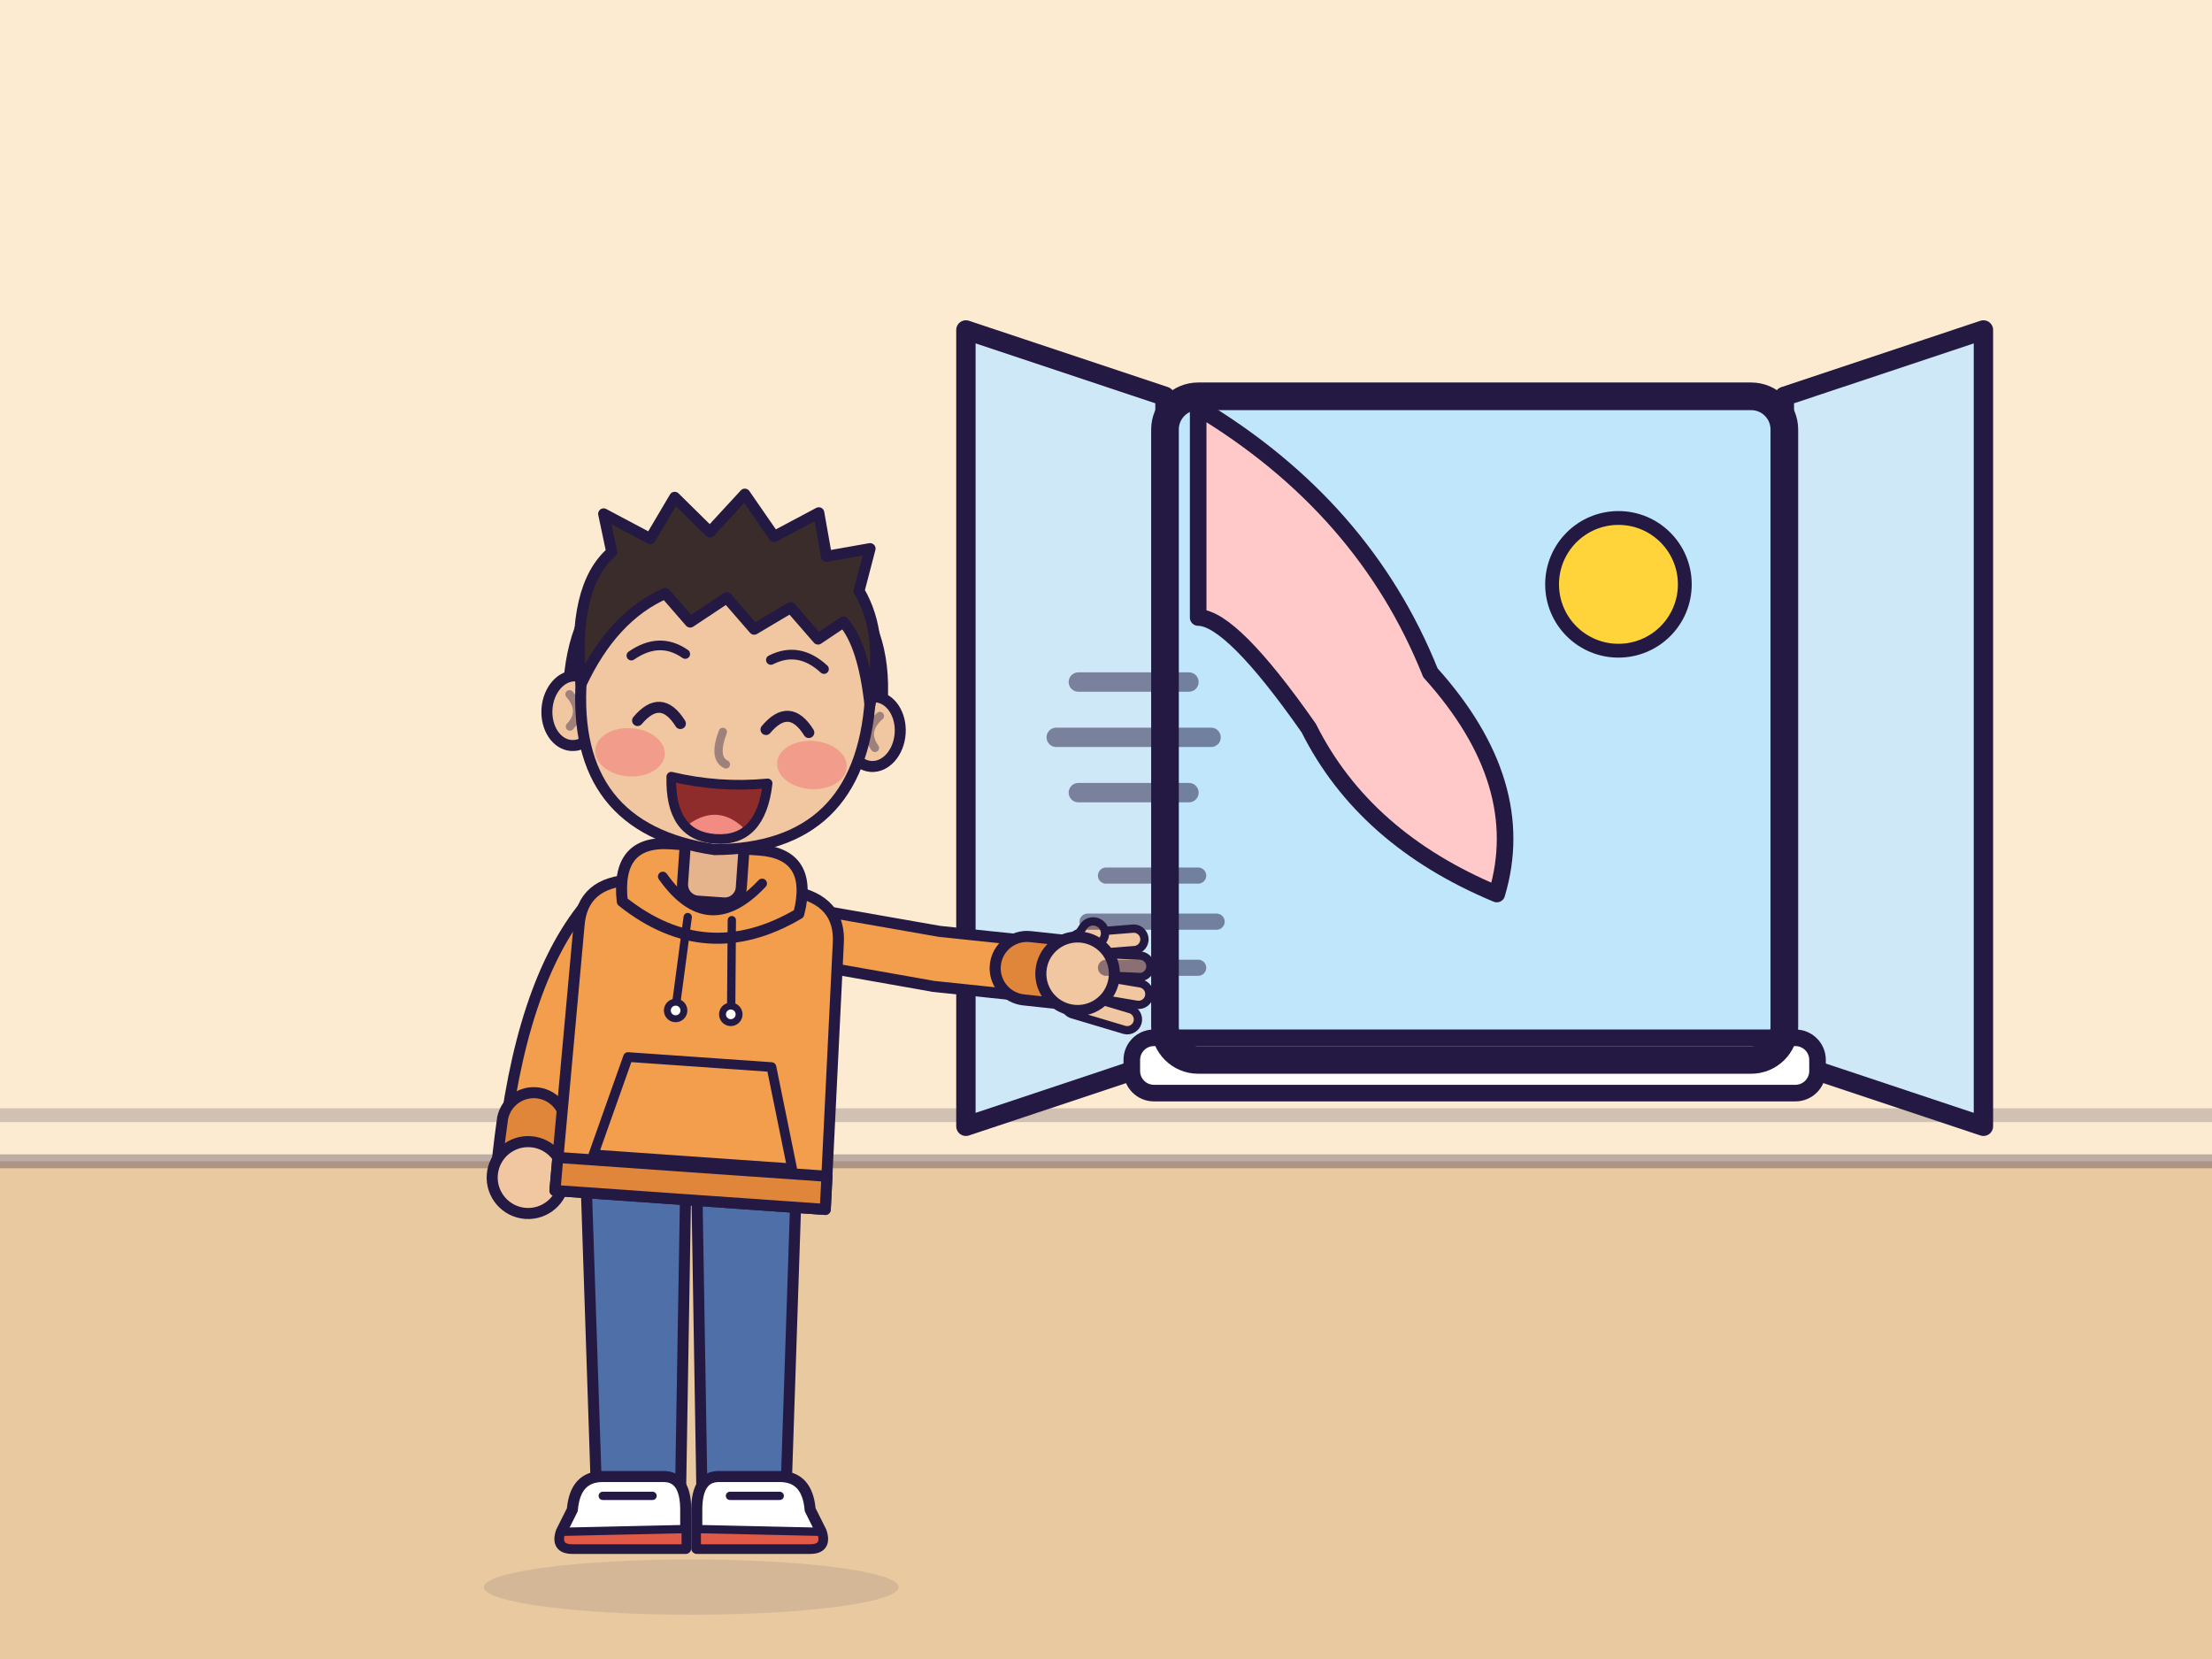
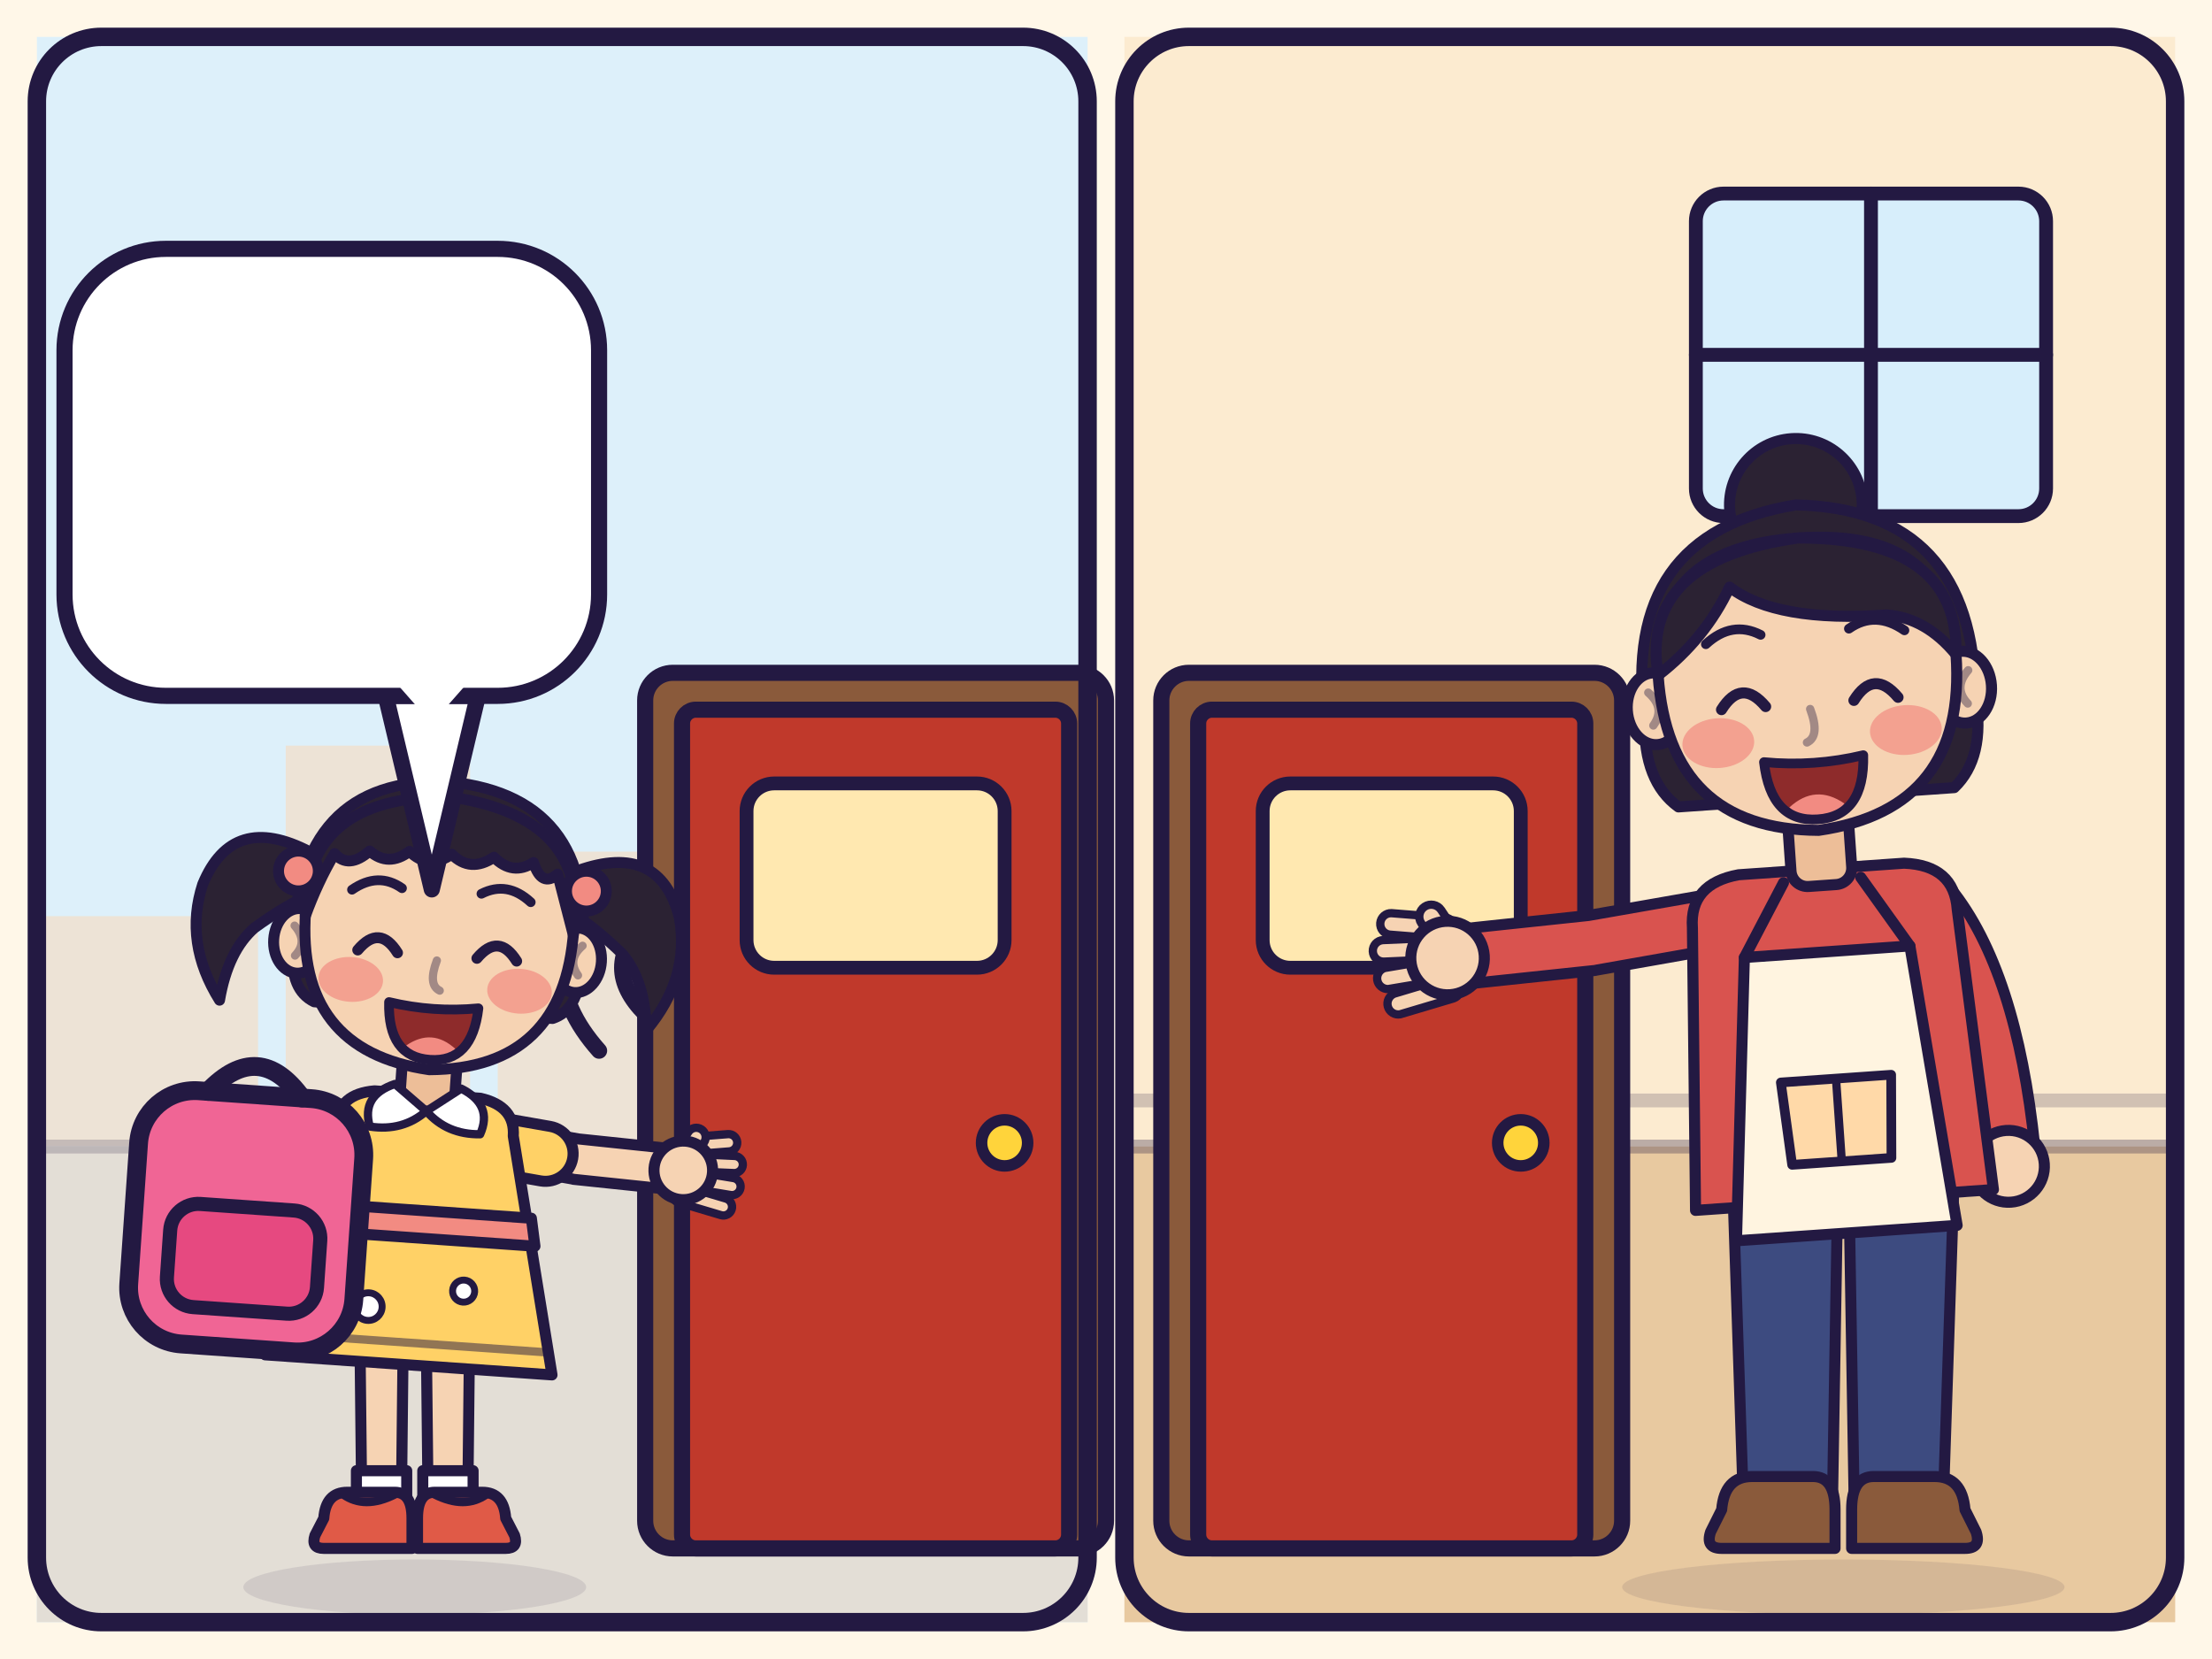
- <svg xmlns="http://www.w3.org/2000/svg" viewBox="0 0 480 360" role="img" aria-label="Big Brother opens the window wide; fresh air blows in and the curtain flutters.">
+ <svg xmlns="http://www.w3.org/2000/svg" viewBox="0 0 480 360" role="img" aria-label="Panel 1: Little Sister knocks on the door from outside: &quot;妈妈，开门！&quot; Panel 2: Mom comes from inside to open it.">
  <g stroke="#231942" stroke-width="3.5" stroke-linejoin="round" stroke-linecap="round">
-     <rect x="0" y="0" width="480" height="360" fill="#FCEBD0" stroke="none" />
-     <rect x="0" y="252" width="480" height="108" fill="#E8C9A0" stroke="none" />
-     <path d="M0 252L480 252" fill="none" stroke-width="3" opacity="0.3" />
-     <path d="M0 242L480 242" fill="none" stroke-width="3" opacity="0.2" />
-     <g transform="translate(320 230) scale(1.2 1.2)">
-       <g class="prop p-window-open">
-         <rect x="-56" y="-120" width="112" height="120" rx="6" fill="#BFE6FA" />
-         <circle cx="26" cy="-86" r="12" fill="#FFD43B" stroke-width="2.5" />
-         <path d="M-56-120L-92-132L-92 12L-56 0Z" fill="#CFE8F7" stroke-width="3.5" />
-         <path d="M56-120L92-132L92 12L56 0Z" fill="#CFE8F7" stroke-width="3.5" />
-         <path d="M-50-118Q-20-100-8-70Q10-50 4-30Q-20-40-30-60Q-44-80-50-80Z" fill="#FFC9C9" stroke-width="3" />
-         <rect x="-62" y="-4" width="124" height="10" rx="4" fill="#FFFFFF" stroke-width="3" />
-         <rect x="-56" y="-120" width="112" height="120" rx="6" fill="none" stroke-width="5" />
-       </g>
-     </g>
-     <g transform="translate(150 336) scale(0.6 0.6)">
-       <g class="char c-1 ch-gege">
-         <g transform="translate(-150 -432)">
-           <ellipse class="shadow" cx="150" cy="446" rx="75" ry="10" fill="#231942" stroke="none" opacity="0.1" />
-           <g class="figure" stroke="#231942" stroke-width="4" stroke-linejoin="round" stroke-linecap="round">
-             <g class="legs">
-               <path d="M112 300L148 300L146 420L116 420Z" fill="#4E6FA8" />
-               <path d="M188 300L152 300L154 420L184 420Z" fill="#4E6FA8" />
-               <path d="M148 418Q148 406 140 406L118 406Q108 406 107 418L103 426Q101 432 107 432L148 432Z" fill="#FFFFFF" />
-               <path d="M103 426Q101 432 107 432L148 432L148 425Z" fill="#E05A47" stroke-width="3" />
-               <path d="M118 413L136 413" fill="none" stroke-width="3" />
-               <path d="M152 418Q152 406 160 406L182 406Q192 406 193 418L197 426Q199 432 193 432L152 432Z" fill="#FFFFFF" />
-               <path d="M197 426Q199 432 193 432L152 432L152 425Z" fill="#E05A47" stroke-width="3" />
-               <path d="M182 413L164 413" fill="none" stroke-width="3" />
-             </g>
-             <g transform="translate(150 300) rotate(4)">
-               <g class="upper">
-                 <g transform="translate(-150 -300)">
-                   <g transform="translate(187 208)">
-                     <g class="arm-left act">
-                       <g transform="translate(-187 -208)">
-                         <path d="M186 217.9L231.5 222.7A10 10 0 0 0 232.2 222.8L276.1 224.3A10 10 0 0 0 276.8 204.3L233.2 202.8L188 198.1A10 10 0 0 0 186 217.9Z" fill="#F29E4C" />
-                         <path d="M265.3 225.4L276.1 225.8A11.5 11.5 0 0 0 276.9 202.8L266.1 202.4A11.5 11.5 0 0 0 265.3 225.4Z" fill="#E0863A" />
-                         <path d="M285 207.5L304.3 204.6A3.9 3.9 0 0 0 303.2 196.9L283.9 199.8A3.9 3.9 0 0 0 285 207.5Z" fill="#F1C7A2" stroke-width="3" />
-                         <path d="M284.3 214.8L307 214.2A3.9 3.9 0 0 0 306.8 206.5L284.1 207A3.9 3.9 0 0 0 284.3 214.8Z" fill="#F1C7A2" stroke-width="3" />
-                         <path d="M283.6 222.1L306.2 224.3A3.9 3.9 0 0 0 307 216.5L284.3 214.3A3.9 3.9 0 0 0 283.6 222.1Z" fill="#F1C7A2" stroke-width="3" />
-                         <path d="M282.9 229.3L302.5 233.7A3.9 3.9 0 0 0 304.2 226.1L284.5 221.7A3.9 3.9 0 0 0 282.9 229.3Z" fill="#F1C7A2" stroke-width="3" />
-                         <path d="M283.9 216.6L292.6 201.4A4.3 4.3 0 0 0 285.2 197.1L276.5 212.3A4.3 4.3 0 0 0 283.9 216.6Z" fill="#F1C7A2" stroke-width="3" />
-                         <circle class="hand" cx="284.1" cy="214.6" r="13.3" fill="#F1C7A2" />
-                       </g>
-                     </g>
-                   </g>
-                   <g transform="translate(113 208)">
-                     <g class="arm-right">
-                       <g transform="translate(-113 -208)">
-                         <path d="M104.8 202.2Q83.1 232.8 81 295.7A10 10 0 0 0 101 296.3Q102.9 239.5 121.2 213.8A10 10 0 0 0 104.8 202.2Z" fill="#F29E4C" />
-                         <path d="M80.3 281.2Q79.8 288.2 79.5 295.6A11.5 11.5 0 0 0 102.5 296.4Q102.7 289.4 103.2 282.9A11.5 11.5 0 0 0 80.3 281.2Z" fill="#E0863A" />
-                         <circle class="hand" cx="91" cy="302" r="13" fill="#F1C7A2" />
-                       </g>
-                     </g>
-                   </g>
-                   <g class="body">
-                     <path d="M103 210Q103 194 121 192L179 192Q197 194 197 210L199 306L101 306Z" fill="#F29E4C" />
-                     <path d="M101.2 294L198.8 294L199 306L101 306Z" fill="#E0863A" />
-                     <path class="hood" d="M118 200Q114 178 134 178L166 178Q186 178 182 200Q150 222 118 200Z" fill="#F29E4C" />
-                     <g class="neck">
-                       <rect x="139.3" y="171" width="21.3" height="27" rx="6" fill="#E6B48C" />
-                     </g>
-                     <path d="M132 190Q150 212 168 190" fill="none" stroke-width="3.5" />
-                     <path d="M142 204L140 236M158 204L160 236" fill="none" stroke-width="3" />
-                     <circle cx="140" cy="238" r="3" fill="#FFFFFF" stroke-width="2.5" />
-                     <circle cx="160" cy="238" r="3" fill="#FFFFFF" stroke-width="2.5" />
-                     <path class="pocket" d="M124 256L176 256L186 292L114 292Z" fill="#F29E4C" stroke-width="3.5" />
-                   </g>
-                   <g transform="translate(150 179)">
-                     <g class="head">
-                       <g transform="translate(-150 -179)">
-                         <g transform="translate(150 126.6) scale(0.97)" stroke-width="4.1">
-                           <g class="hair-back">
-                             <path d="M-58 6Q-64-56 0-62Q64-56 58 6Z" fill="#3A2C2A" />
+     <rect x="0" y="0" width="480" height="360" fill="#FFF7E8" stroke="none" />
+     <g class="panel panel-1">
+       <rect x="8" y="8" width="228" height="344" fill="#DDF0FA" stroke="none" />
+       <rect x="8" y="198.8" width="48" height="50" fill="#EDE3D6" stroke="none" />
+       <rect x="62" y="161.8" width="40" height="87" fill="#EDE3D6" stroke="none" />
+       <rect x="108" y="184.8" width="62" height="64" fill="#EDE3D6" stroke="none" />
+       <rect x="176" y="147.8" width="46" height="101" fill="#EDE3D6" stroke="none" />
+       <rect x="8" y="248.8" width="228" height="103.2" fill="#E3DED6" stroke="none" />
+       <path d="M8 248.8L236 248.8" fill="none" stroke-width="3" opacity="0.2" />
+       <g transform="translate(190 336) scale(1 1)">
+         <g class="prop p-door">
+           <rect x="-50" y="-190" width="100" height="190" rx="6" fill="#8A5A3B" />
+           <rect x="-42" y="-182" width="84" height="182" rx="3" fill="#C0392B" />
+           <rect x="-28" y="-166" width="56" height="40" rx="6" fill="#FFE8B0" stroke-width="3" />
+           <circle cx="28" cy="-88" r="5" fill="#FFD43B" stroke-width="2.5" />
+         </g>
+       </g>
+       <g transform="translate(140 230) scale(-1 1)">
+         <g class="prop p-sound-lines">
+           <path d="M0-30Q10-20 0-10M10-38Q26-20 10-2" fill="none" stroke-width="3.5" />
+         </g>
+       </g>
+       <g transform="translate(90 336) scale(0.6 0.6)">
+         <g class="char c-1 ch-meimei">
+           <g transform="translate(-150 -432)">
+             <ellipse class="shadow" cx="150" cy="446" rx="62" ry="10" fill="#231942" stroke="none" opacity="0.1" />
+             <g class="figure" stroke="#231942" stroke-width="4" stroke-linejoin="round" stroke-linecap="round">
+               <g class="legs">
+                 <path d="M129.9 329.7L146.1 329.7L145.1 422.6L130.9 422.6Z" fill="#F6D3B3" />
+                 <path d="M128.9 403.9L147.1 403.9L147.1 422.6L128.9 422.6Z" fill="#FFFFFF" />
+                 <path d="M153.9 329.7L170.1 329.7L169.1 422.6L154.9 422.6Z" fill="#F6D3B3" />
+                 <path d="M152.9 403.9L171.1 403.9L171.1 422.6L152.9 422.6Z" fill="#FFFFFF" />
+                 <path d="M149 421.1Q149 411.7 142.8 411.7L125.6 411.7Q117.8 411.7 117.1 421.1L113.9 427.3Q112.4 432 117.1 432L149 432Z" fill="#E05A47" />
+                 <path d="M124.1 412.5Q131.9 418 142.8 412.5" fill="none" stroke-width="3" />
+                 <path d="M151 421.1Q151 411.7 157.2 411.7L174.4 411.7Q182.2 411.7 182.9 421.1L186.1 427.3Q187.6 432 182.9 432L151 432Z" fill="#E05A47" />
+                 <path d="M175.9 412.5Q168.1 418 157.2 412.5" fill="none" stroke-width="3" />
+               </g>
+               <g transform="translate(150 333.7) rotate(4)">
+                 <g class="upper">
+                   <g transform="translate(-150 -333.7)">
+                     <g transform="translate(172 283.7)">
+                       <g class="arm-left act">
+                         <g transform="translate(-172 -283.7)">
+                           <path d="M171.2 291L204.3 294.5A7.4 7.4 0 0 0 204.8 294.6L236.8 295.7A7.4 7.4 0 0 0 237.3 281L205.6 279.9L172.8 276.4A7.4 7.4 0 0 0 171.2 291Z" fill="#F6D3B3" />
+                           <path d="M171 293.7L193 296A10 10 0 0 0 195.1 276.1L173 273.8A10 10 0 0 0 171 293.7Z" fill="#FFD166" />
+                           <path d="M244.9 282.9L260.3 280.6A3.1 3.1 0 0 0 259.4 274.4L244 276.7A3.1 3.1 0 0 0 244.9 282.9Z" fill="#F6D3B3" stroke-width="3" />
+                           <path d="M244.3 288.8L262.5 288.3A3.1 3.1 0 0 0 262.4 282.1L244.2 282.5A3.1 3.1 0 0 0 244.3 288.8Z" fill="#F6D3B3" stroke-width="3" />
+                           <path d="M243.8 294.6L261.9 296.3A3.1 3.1 0 0 0 262.5 290.1L244.4 288.4A3.1 3.1 0 0 0 243.8 294.6Z" fill="#F6D3B3" stroke-width="3" />
+                           <path d="M243.2 300.3L258.9 303.8A3.1 3.1 0 0 0 260.3 297.7L244.5 294.2A3.1 3.1 0 0 0 243.2 300.3Z" fill="#F6D3B3" stroke-width="3" />
+                           <path d="M244 290.2L251 278A3.4 3.4 0 0 0 245.1 274.6L238.1 286.7A3.4 3.4 0 0 0 244 290.2Z" fill="#F6D3B3" stroke-width="3" />
+                           <circle class="hand" cx="244.2" cy="288.6" r="10.6" fill="#F6D3B3" />
+                         </g>
+                       </g>
+                     </g>
+                     <g transform="translate(128 283.7)">
+                       <g class="arm-right">
+                         <g transform="translate(-128 -283.7)">
+                           <path d="M123.2 278.1Q97.1 300.4 90.7 346.7A7.4 7.4 0 0 0 105.3 348.7Q110.9 308 132.8 289.3A7.4 7.4 0 0 0 123.2 278.1Z" fill="#F6D3B3" />
+                           <path d="M121.5 276.1Q112.2 284.1 105.3 295A10 10 0 0 0 122.2 305.6Q127.5 297.3 134.5 291.3A10 10 0 0 0 121.5 276.1Z" fill="#FFD166" />
+                           <circle class="hand" cx="98" cy="353.7" r="10.4" fill="#F6D3B3" />
+                         </g>
+                       </g>
+                     </g>
+                     <g class="body">
+                       <path d="M118 280.5Q118 269.7 130.8 267.7L169.2 267.7Q182 269.7 182 280.5L202 365.7L98 365.7Z" fill="#FFD166" />
+                       <path d="M109.4 309.7L190.6 309.7L192.6 319.7L107.4 319.7Z" fill="#F28B82" />
+                       <g class="neck">
+                         <rect x="140.1" y="250.7" width="19.8" height="23" rx="6" fill="#EDBE98" />
+                       </g>
+                       <path d="M138 264.7Q126 269.7 130 280.7Q142 281.7 150 273.7Z" fill="#FFFFFF" stroke-width="3" />
+                       <path d="M162 264.7Q174 269.7 170 280.7Q158 281.7 150 273.7Z" fill="#FFFFFF" stroke-width="3" />
+                       <circle cx="134" cy="345.7" r="5" fill="#FFFFFF" stroke-width="2.5" />
+                       <circle cx="168" cy="337.7" r="4" fill="#FFFFFF" stroke-width="2.5" />
+                       <path d="M101.6 357.7L198.4 357.7" fill="none" stroke-width="3" opacity="0.5" />
+                     </g>
+                     <g transform="translate(150 258.7)">
+                       <g class="head">
+                         <g transform="translate(-150 -258.7)">
+                           <g transform="translate(150 210.1) scale(0.9)" stroke-width="4.4">
+                             <g class="hair-back">
+                               <path d="M-54-30Q-86-44-96-14Q-102 10-86 32Q-84 12-74 2Q-62-8-54-12Z" fill="#2B2233" />
+                               <path d="M54-30Q86-44 96-14Q102 10 86 32Q84 12 74 2Q62-8 54-12Z" fill="#2B2233" />
+                               <path d="M-58 10Q-62-60 0-62Q62-60 58 10Q58 26 48 30L-48 30Q-58 26-58 10Z" fill="#2B2233" />
+                             </g>
+                             <g class="ears">
+                               <ellipse cx="-56" cy="6" rx="10" ry="13" fill="#F6D3B3" />
+                               <ellipse cx="56" cy="6" rx="10" ry="13" fill="#F6D3B3" />
+                               <path d="M-58 0Q-52 6-57 12" fill="none" stroke-width="3.3" opacity="0.4" />
+                               <path d="M58 0Q52 6 57 12" fill="none" stroke-width="3.3" opacity="0.4" />
+                             </g>
+                             <path class="face" d="M-54-6Q-54-52 0-52Q54-52 54-6Q54 50 0 54Q-54 50-54-6Z" fill="#F6D3B3" />
+                             <g class="hair">
+                               <path d="M-54-4Q-58-52 0-56Q58-52 54-4Q50-16 46-28Q40-22 36-32Q28-26 20-33Q11-26 3-33Q-6-26-14-33Q-22-26-30-32Q-38-24-44-30Q-50-18-54-4Z" fill="#2B2233" />
+                               <circle cx="-58" cy="-22" r="8" fill="#F28B82" />
+                               <circle cx="58" cy="-22" r="8" fill="#F28B82" />
+                             </g>
+                             <g class="cheeks">
+                               <ellipse cx="-34" cy="20" rx="13" ry="9" fill="#F28B82" stroke="none" opacity="0.7" />
+                               <ellipse cx="34" cy="20" rx="13" ry="9" fill="#F28B82" stroke="none" opacity="0.7" />
+                             </g>
+                             <g class="brows">
+                               <path d="M-36-16Q-26-24-16-18M16-18Q26-24 36-16" fill="none" stroke-width="3.9" />
+                             </g>
+                             <g transform="translate(0 4)">
+                               <g class="eyes">
+                                 <g transform="translate(0 -4)">
+                                   <path d="M-32 8Q-24-3-16 8M16 8Q24-3 32 8" fill="none" stroke-width="4.4" />
+                                 </g>
+                               </g>
+                             </g>
+                             <g class="nose">
+                               <path d="M0 10Q-3 20 2 22" fill="none" stroke-width="3.3" opacity="0.4" />
+                             </g>
+                             <g class="mouth">
+                               <path d="M-18 28Q0 31 18 28Q17 50 0 50Q-17 50-18 28Z" fill="#8E2B2B" stroke="none" />
+                               <path d="M-10 45Q0 37 10 45Q6 50 0 50Q-6 50-10 45Z" fill="#F28B82" stroke="none" />
+                               <path d="M-18 28Q0 31 18 28Q17 50 0 50Q-17 50-18 28Z" fill="none" stroke-width="3.9" />
+                             </g>
                          </g>
-                           <g class="ears">
-                             <ellipse cx="-56" cy="6" rx="10" ry="13" fill="#F1C7A2" />
-                             <ellipse cx="56" cy="6" rx="10" ry="13" fill="#F1C7A2" />
-                             <path d="M-58 0Q-52 6-57 12" fill="none" stroke-width="3.1" opacity="0.4" />
-                             <path d="M58 0Q52 6 57 12" fill="none" stroke-width="3.1" opacity="0.4" />
-                           </g>
-                           <path class="face" d="M-54-6Q-54-52 0-52Q54-52 54-6Q54 50 0 54Q-54 50-54-6Z" fill="#F1C7A2" />
-                           <g class="hair">
-                             <path d="M-54-4Q-60-40-46-54L-50-68L-32-60L-24-76L-10-64L2-79L14-64L30-74L34-58L50-62L47-46Q58-30 54-4Q50-26 42-34L33-27L22-38L9-29L-2-40L-15-30L-25-40Q-44-30-54-4Z" fill="#3A2C2A" />
-                           </g>
-                           <g class="cheeks">
-                             <ellipse cx="-34" cy="20" rx="13" ry="9" fill="#F28B82" stroke="none" opacity="0.7" />
-                             <ellipse cx="34" cy="20" rx="13" ry="9" fill="#F28B82" stroke="none" opacity="0.7" />
-                           </g>
-                           <g class="brows">
-                             <path d="M-36-16Q-26-24-16-18M16-18Q26-24 36-16" fill="none" stroke-width="3.6" />
-                           </g>
-                           <g transform="translate(0 4)">
-                             <g class="eyes">
-                               <g transform="translate(0 -4)">
-                                 <path d="M-32 8Q-24-3-16 8M16 8Q24-3 32 8" fill="none" stroke-width="4.1" />
-                               </g>
-                             </g>
-                           </g>
-                           <g class="nose">
-                             <path d="M0 10Q-3 20 2 22" fill="none" stroke-width="3.1" opacity="0.4" />
-                           </g>
-                           <g class="mouth">
-                             <path d="M-18 28Q0 31 18 28Q17 50 0 50Q-17 50-18 28Z" fill="#8E2B2B" stroke="none" />
-                             <path d="M-10 45Q0 37 10 45Q6 50 0 50Q-6 50-10 45Z" fill="#F28B82" stroke="none" />
-                             <path d="M-18 28Q0 31 18 28Q17 50 0 50Q-17 50-18 28Z" fill="none" stroke-width="3.6" />
-                           </g>
-                         </g>
+                         </g>
+                       </g>
+                     </g>
+                     <g transform="translate(87.8 363.9) scale(1.7 1.7)">
+                       <g class="prop p-schoolbag">
+                         <rect x="-24" y="-54" width="48" height="54" rx="12" fill="#F06595" />
+                         <rect x="-16" y="-30" width="32" height="22" rx="6" fill="#E64980" stroke-width="3" />
+                         <path d="M-10-54Q0-66 10-54" fill="none" stroke-width="4" />
                      </g>
                    </g>
                  </g>
                </g>
              </g>
            </g>
          </g>
        </g>
      </g>
+       <g transform="translate(93.7 193)">
+         <g class="bubble b-1 has-text line-0">
+           <g transform="translate(-93.7 -193)">
+             <path d="M83.7 151L93.7 193L103.7 151Z" fill="#FFFFFF" />
+             <rect x="14" y="54" width="116" height="97" rx="22" fill="#FFFFFF" />
+             <path d="M84.9 147L93.7 157L102.5 147Z" fill="#FFFFFF" stroke="none" />
+           </g>
+         </g>
+       </g>
+       <rect x="8" y="8" width="228" height="344" rx="14" fill="none" stroke-width="4" />
    </g>
-     <g transform="translate(222 160) scale(-1.2 1.2)">
-       <g class="prop p-motion-lines">
-         <path d="M-30-10L-10-10M-34 0L-6 0M-30 10L-10 10" fill="none" stroke-width="3.5" opacity="0.5" />
-       </g>
-     </g>
-     <g transform="translate(230 200) scale(-1 1)">
-       <g class="prop p-motion-lines">
-         <path d="M-30-10L-10-10M-34 0L-6 0M-30 10L-10 10" fill="none" stroke-width="3.5" opacity="0.5" />
-       </g>
+     <g class="panel panel-2">
+       <rect x="244" y="8" width="228" height="344" fill="#FCEBD0" stroke="none" />
+       <rect x="244" y="248.8" width="228" height="103.2" fill="#E8C9A0" stroke="none" />
+       <path d="M244 248.8L472 248.8" fill="none" stroke-width="3" opacity="0.3" />
+       <path d="M244 238.8L472 238.8" fill="none" stroke-width="3" opacity="0.2" />
+       <rect x="368" y="42" width="76" height="70" rx="6" fill="#D7EEFB" stroke-width="3" />
+       <path d="M406 42L406 112M368 77L444 77" fill="none" stroke-width="3" />
+       <g transform="translate(302 336) scale(1 1)">
+         <g class="prop p-door">
+           <rect x="-50" y="-190" width="100" height="190" rx="6" fill="#8A5A3B" />
+           <rect x="-42" y="-182" width="84" height="182" rx="3" fill="#C0392B" />
+           <rect x="-28" y="-166" width="56" height="40" rx="6" fill="#FFE8B0" stroke-width="3" />
+           <circle cx="28" cy="-88" r="5" fill="#FFD43B" stroke-width="2.5" />
+         </g>
+       </g>
+       <g transform="translate(400 336) scale(-0.6 0.6)">
+         <g class="char c-2 ch-mama act">
+           <g transform="translate(-150 -432)">
+             <ellipse class="shadow" cx="150" cy="446" rx="80" ry="10" fill="#231942" stroke="none" opacity="0.1" />
+             <g class="figure" stroke="#231942" stroke-width="4" stroke-linejoin="round" stroke-linecap="round">
+               <g class="legs">
+                 <path d="M110 300L148 300L146 420L114 420Z" fill="#3D4B80" />
+                 <path d="M190 300L152 300L154 420L186 420Z" fill="#3D4B80" />
+                 <path d="M147 418Q147 406 139 406L117 406Q107 406 106 418L102 426Q100 432 106 432L147 432Z" fill="#8A5A3B" />
+                 <path d="M153 418Q153 406 161 406L183 406Q193 406 194 418L198 426Q200 432 194 432L153 432Z" fill="#8A5A3B" />
+               </g>
+               <g transform="translate(150 300) rotate(4)">
+                 <g class="upper">
+                   <g transform="translate(-150 -300)">
+                     <g transform="translate(188 202)">
+                       <g class="arm-left">
+                         <g transform="translate(-188 -202)">
+                           <path d="M187 211.9L233.5 216.8A10 10 0 0 0 234.2 216.9L279.2 218.5A10 10 0 0 0 279.9 198.5L235.2 196.9L189 192.1A10 10 0 0 0 187 211.9Z" fill="#D9534F" />
+                           <path d="M288.1 201.7L307.4 198.8A3.9 3.9 0 0 0 306.2 191.1L286.9 194A3.9 3.9 0 0 0 288.1 201.7Z" fill="#F6D3B3" stroke-width="3" />
+                           <path d="M287.3 209L310.1 208.4A3.9 3.9 0 0 0 309.9 200.6L287.1 201.2A3.9 3.9 0 0 0 287.3 209Z" fill="#F6D3B3" stroke-width="3" />
+                           <path d="M286.6 216.2L309.3 218.4A3.9 3.9 0 0 0 310 210.7L287.4 208.5A3.9 3.9 0 0 0 286.6 216.2Z" fill="#F6D3B3" stroke-width="3" />
+                           <path d="M285.9 223.4L305.6 227.8A3.9 3.9 0 0 0 307.2 220.2L287.6 215.8A3.9 3.9 0 0 0 285.9 223.4Z" fill="#F6D3B3" stroke-width="3" />
+                           <path d="M286.9 210.7L295.7 195.5A4.3 4.3 0 0 0 288.2 191.2L279.5 206.5A4.3 4.3 0 0 0 286.9 210.7Z" fill="#F6D3B3" stroke-width="3" />
+                           <circle class="hand" cx="287.1" cy="208.7" r="13.3" fill="#F6D3B3" />
+                         </g>
+                       </g>
+                     </g>
+                     <g transform="translate(112 202)">
+                       <g class="arm-right">
+                         <g transform="translate(-112 -202)">
+                           <path d="M103.8 196.3Q82.1 227.5 80 291.7A10 10 0 0 0 100 292.3Q101.9 234.1 120.2 207.7A10 10 0 0 0 103.8 196.3Z" fill="#D9534F" />
+                           <circle class="hand" cx="90" cy="298" r="13" fill="#F6D3B3" />
+                         </g>
+                       </g>
+                     </g>
+                     <g class="body">
+                       <path d="M102 204Q102 188 120 186L180 186Q198 188 198 204L204 306L96 306Z" fill="#D9534F" />
+                       <path class="apron" d="M120 216L180 216L190 318L110 318Z" fill="#FFF4E0" />
+                       <path d="M120 216L136 190M180 216L164 190" fill="none" stroke-width="4" />
+                       <path d="M130 262L170 262L168 292L132 292Z" fill="#FFD9A8" stroke-width="3.5" />
+                       <path d="M150 262L150 292" fill="none" stroke-width="3" />
+                       <g class="neck">
+                         <rect x="139" y="164" width="22" height="28" rx="6" fill="#EDBE98" />
+                       </g>
+                     </g>
+                     <g transform="translate(150 172)">
+                       <g class="head">
+                         <g transform="translate(-150 -172)">
+                           <g transform="translate(150 118) scale(1)" stroke-width="4">
+                             <g class="hair-back">
+                               <circle cx="0" cy="-64" r="24" fill="#2B2233" />
+                               <path d="M-60 10Q-64-58 0-64Q64-58 60 10Q62 32 50 42L-50 42Q-62 32-60 10Z" fill="#2B2233" />
+                             </g>
+                             <g class="ears">
+                               <ellipse cx="-56" cy="6" rx="10" ry="13" fill="#F6D3B3" />
+                               <ellipse cx="56" cy="6" rx="10" ry="13" fill="#F6D3B3" />
+                               <path d="M-58 0Q-52 6-57 12" fill="none" stroke-width="3" opacity="0.4" />
+                               <path d="M58 0Q52 6 57 12" fill="none" stroke-width="3" opacity="0.4" />
+                             </g>
+                             <path class="face" d="M-54-6Q-54-52 0-52Q54-52 54-6Q54 50 0 54Q-54 50-54-6Z" fill="#F6D3B3" />
+                             <g class="hair">
+                               <path d="M-54-6Q-58-48 0-52Q58-48 54-6Q36-18 26-36Q10-22-30-22Q-44-20-54-6Z" fill="#2B2233" />
+                             </g>
+                             <g class="cheeks">
+                               <ellipse cx="-34" cy="20" rx="13" ry="9" fill="#F28B82" stroke="none" opacity="0.7" />
+                               <ellipse cx="34" cy="20" rx="13" ry="9" fill="#F28B82" stroke="none" opacity="0.7" />
+                             </g>
+                             <g class="brows">
+                               <path d="M-36-16Q-26-24-16-18M16-18Q26-24 36-16" fill="none" stroke-width="3.5" />
+                             </g>
+                             <g transform="translate(0 4)">
+                               <g class="eyes">
+                                 <g transform="translate(0 -4)">
+                                   <path d="M-32 8Q-24-3-16 8M16 8Q24-3 32 8" fill="none" stroke-width="4" />
+                                 </g>
+                               </g>
+                             </g>
+                             <g class="nose">
+                               <path d="M0 10Q-3 20 2 22" fill="none" stroke-width="3" opacity="0.4" />
+                             </g>
+                             <g class="mouth">
+                               <path d="M-18 28Q0 31 18 28Q17 50 0 50Q-17 50-18 28Z" fill="#8E2B2B" stroke="none" />
+                               <path d="M-10 45Q0 37 10 45Q6 50 0 50Q-6 50-10 45Z" fill="#F28B82" stroke="none" />
+                               <path d="M-18 28Q0 31 18 28Q17 50 0 50Q-17 50-18 28Z" fill="none" stroke-width="3.5" />
+                             </g>
+                           </g>
+                         </g>
+                       </g>
+                     </g>
+                   </g>
+                 </g>
+               </g>
+             </g>
+           </g>
+         </g>
+       </g>
+       <rect x="244" y="8" width="228" height="344" rx="14" fill="none" stroke-width="4" />
    </g>
  </g>
</svg>
